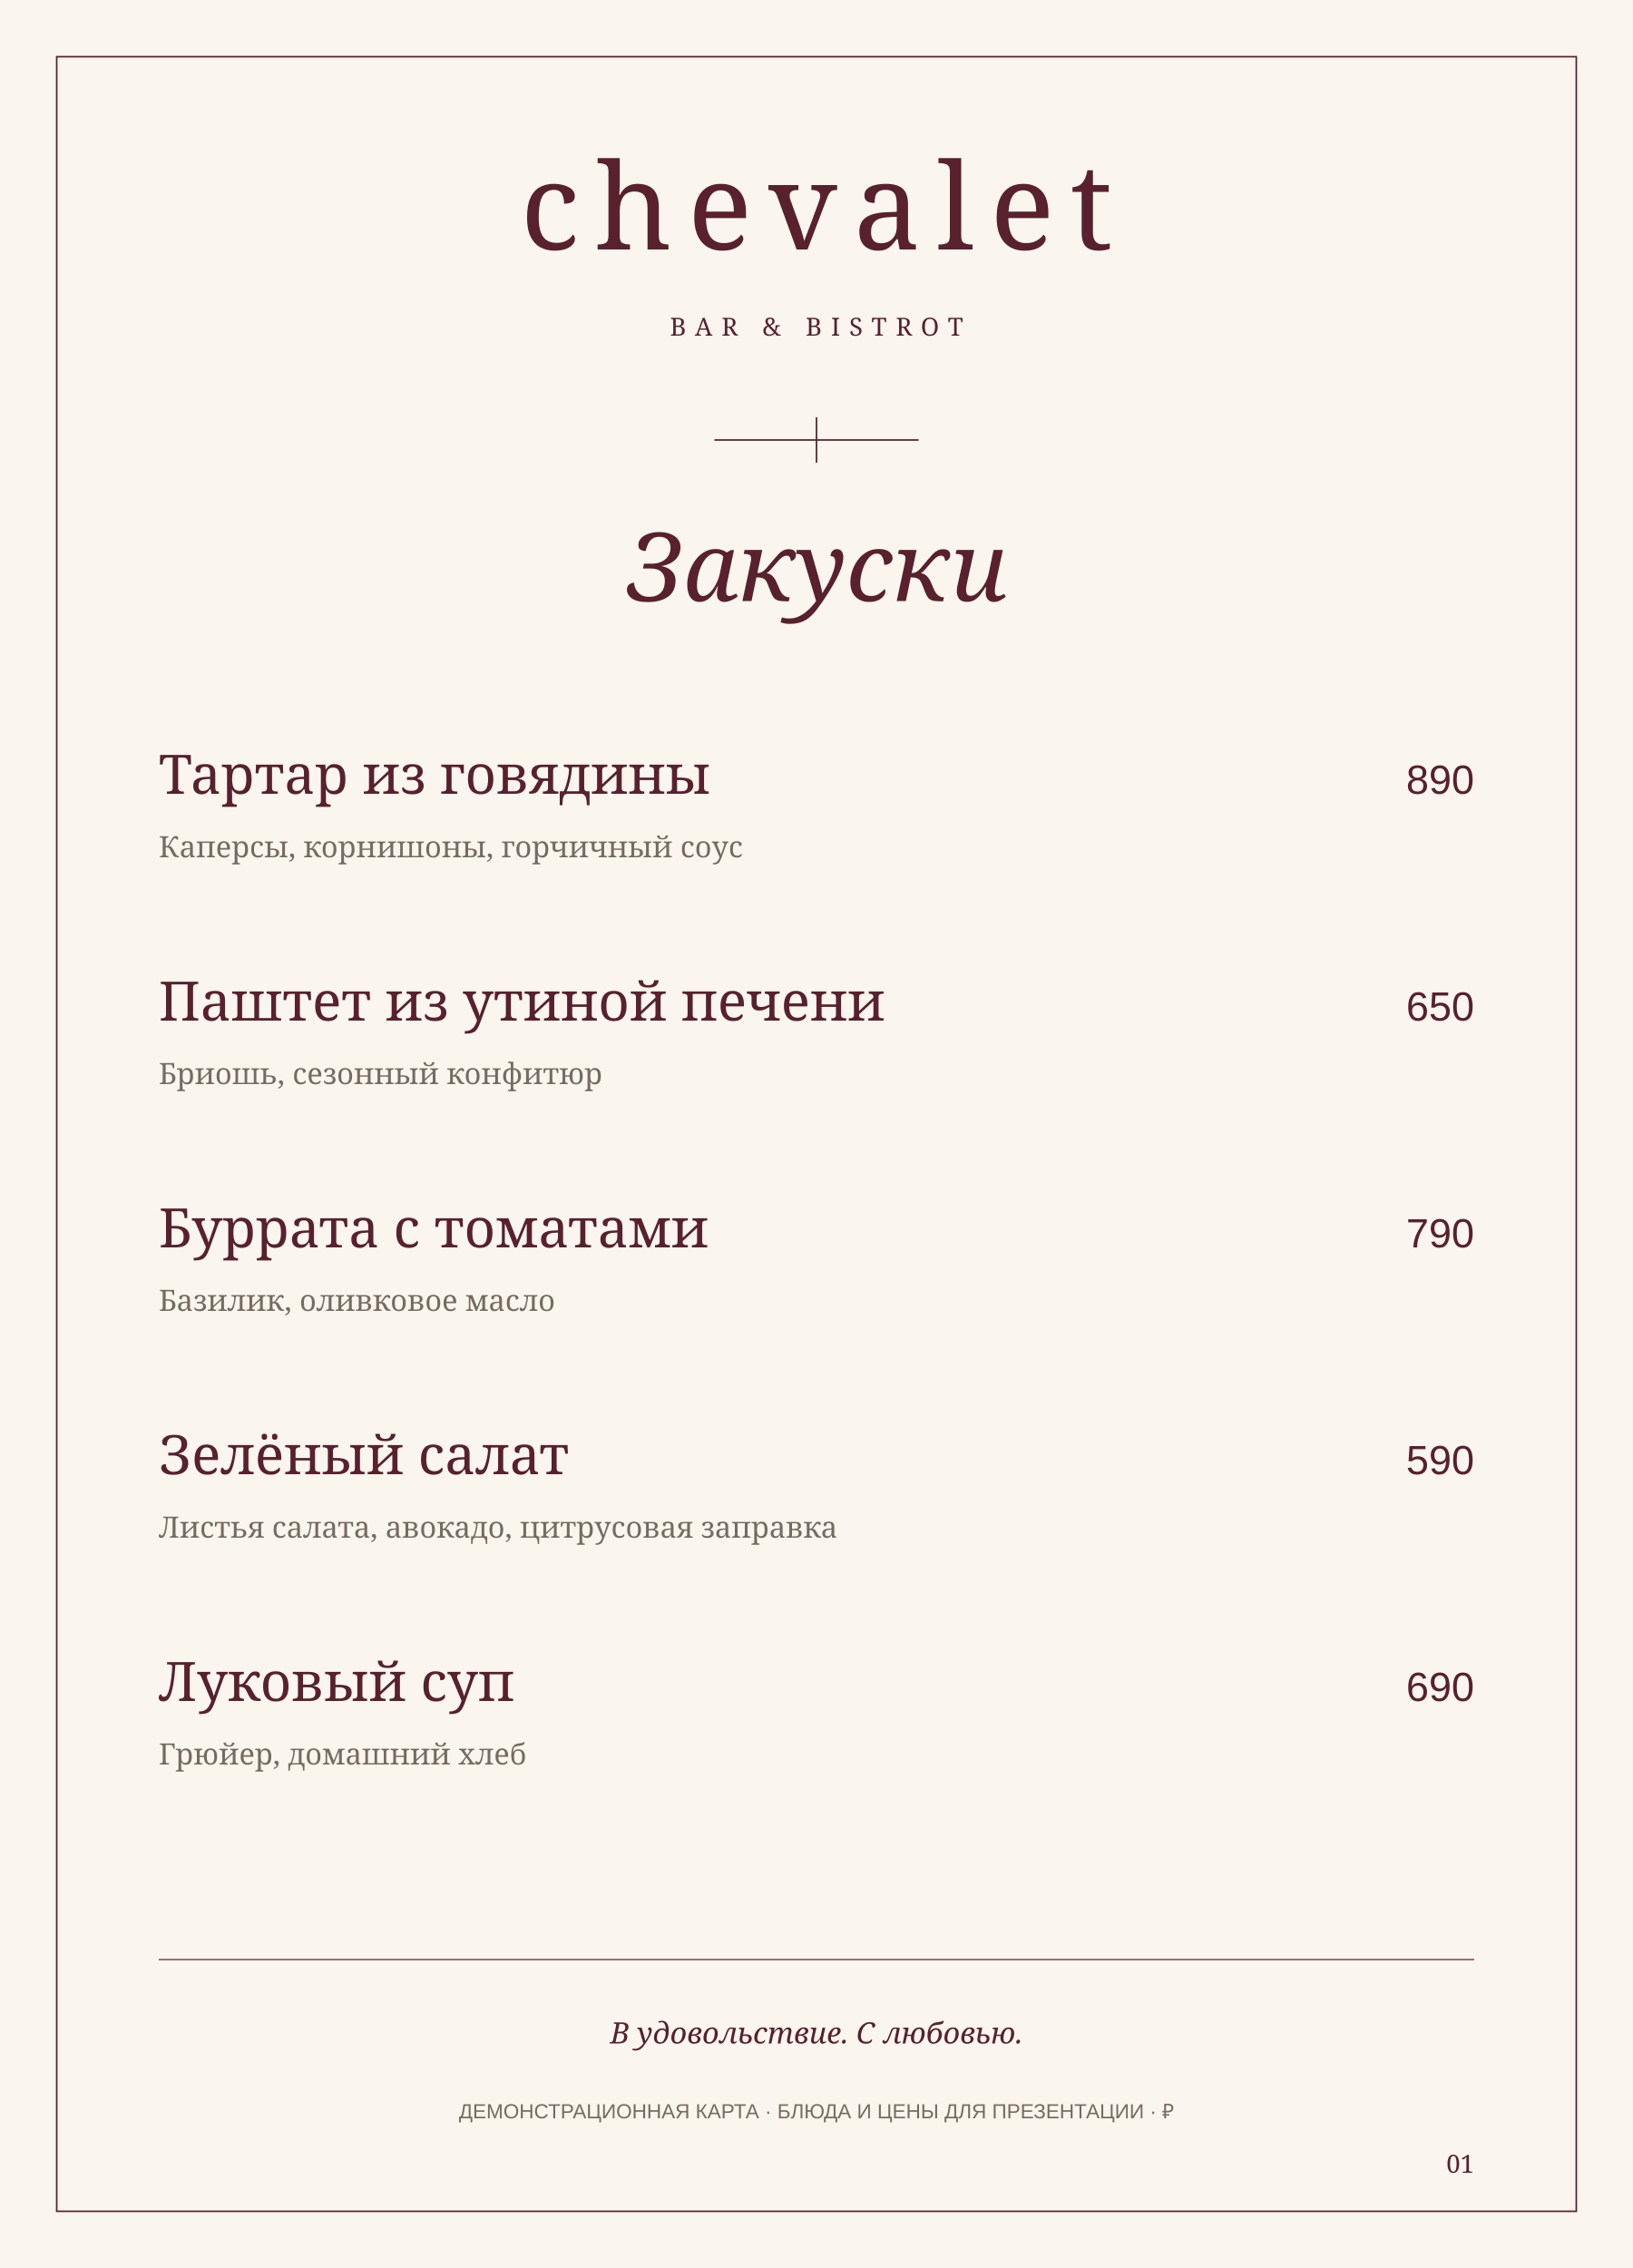
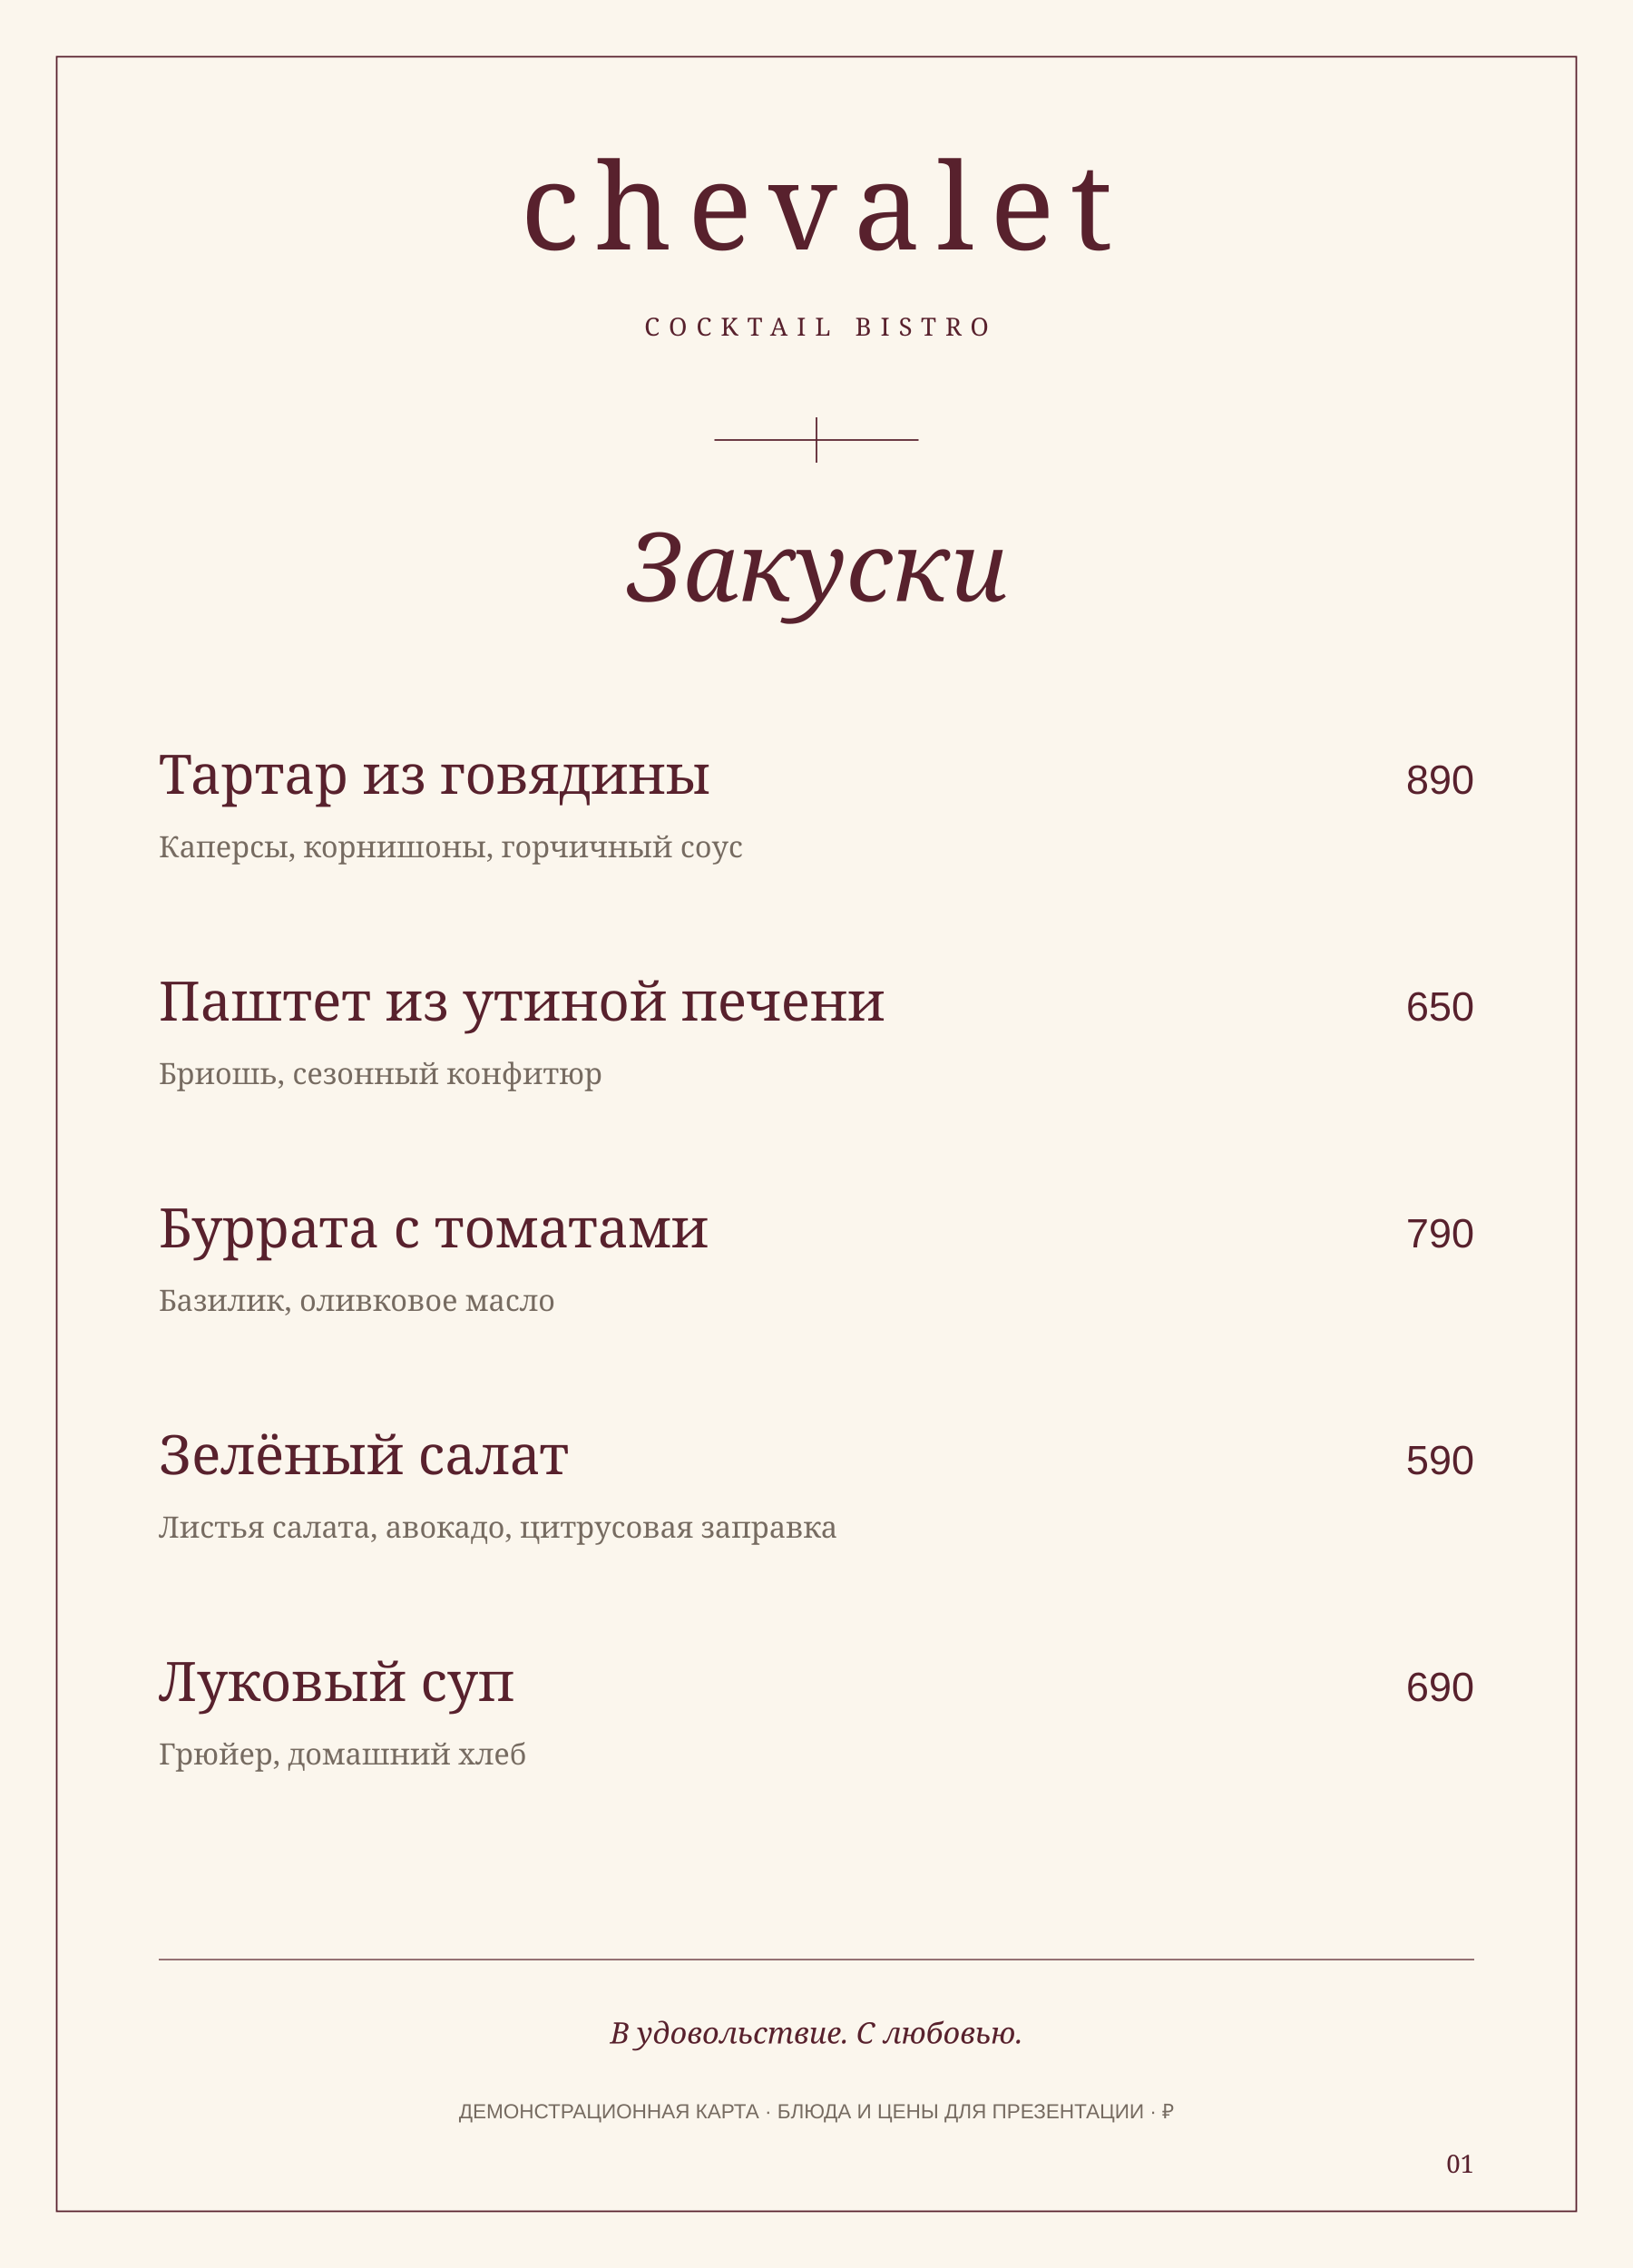
<svg xmlns="http://www.w3.org/2000/svg" width="720" height="1000" viewBox="0 0 720 1000">
  <rect width="720" height="1000" fill="#fbf6ed" />
  <rect x="25" y="25" width="670" height="950" fill="none" stroke="#58212d" stroke-width=".7" />
  <g fill="#58212d" font-family="Georgia,serif">
    <text x="360" y="110" font-size="53" letter-spacing="7" text-anchor="middle">chevalet</text>
-     <text x="360" y="148" font-size="11" letter-spacing="4" text-anchor="middle">BAR &amp; BISTROT</text>
+     <text x="360" y="148" font-size="11" letter-spacing="4" text-anchor="middle">COCKTAIL BISTRO</text>
    <path d="M315 194H405M360 184V204" stroke="#58212d" stroke-width=".7" />
    <text x="360" y="265" text-anchor="middle" font-style="italic" font-size="42">Закуски</text>
    <text x="70" y="350" font-size="24">Тартар из говядины</text>
    <text x="70" y="378" font-size="13" fill="#766b61">Каперсы, корнишоны, горчичный соус</text>
    <text x="650" y="350" text-anchor="end" font-family="Arial" font-size="18">890</text>
    <text x="70" y="450" font-size="24">Паштет из утиной печени</text>
    <text x="70" y="478" font-size="13" fill="#766b61">Бриошь, сезонный конфитюр</text>
    <text x="650" y="450" text-anchor="end" font-family="Arial" font-size="18">650</text>
    <text x="70" y="550" font-size="24">Буррата с томатами</text>
    <text x="70" y="578" font-size="13" fill="#766b61">Базилик, оливковое масло</text>
    <text x="650" y="550" text-anchor="end" font-family="Arial" font-size="18">790</text>
    <text x="70" y="650" font-size="24">Зелёный салат</text>
    <text x="70" y="678" font-size="13" fill="#766b61">Листья салата, авокадо, цитрусовая заправка</text>
    <text x="650" y="650" text-anchor="end" font-family="Arial" font-size="18">590</text>
    <text x="70" y="750" font-size="24">Луковый суп</text>
    <text x="70" y="778" font-size="13" fill="#766b61">Грюйер, домашний хлеб</text>
    <text x="650" y="750" text-anchor="end" font-family="Arial" font-size="18">690</text>
    <path d="M70 864H650" stroke="#58212d" stroke-width=".5" />
    <text x="360" y="901" text-anchor="middle" font-size="13" font-style="italic">В удовольствие. С любовью.</text>
    <text x="360" y="934" text-anchor="middle" font-family="Arial" font-size="9" fill="#766b61">ДЕМОНСТРАЦИОННАЯ КАРТА · БЛЮДА И ЦЕНЫ ДЛЯ ПРЕЗЕНТАЦИИ · ₽</text>
    <text x="650" y="958" text-anchor="end" font-size="11">01</text>
  </g>
</svg>
